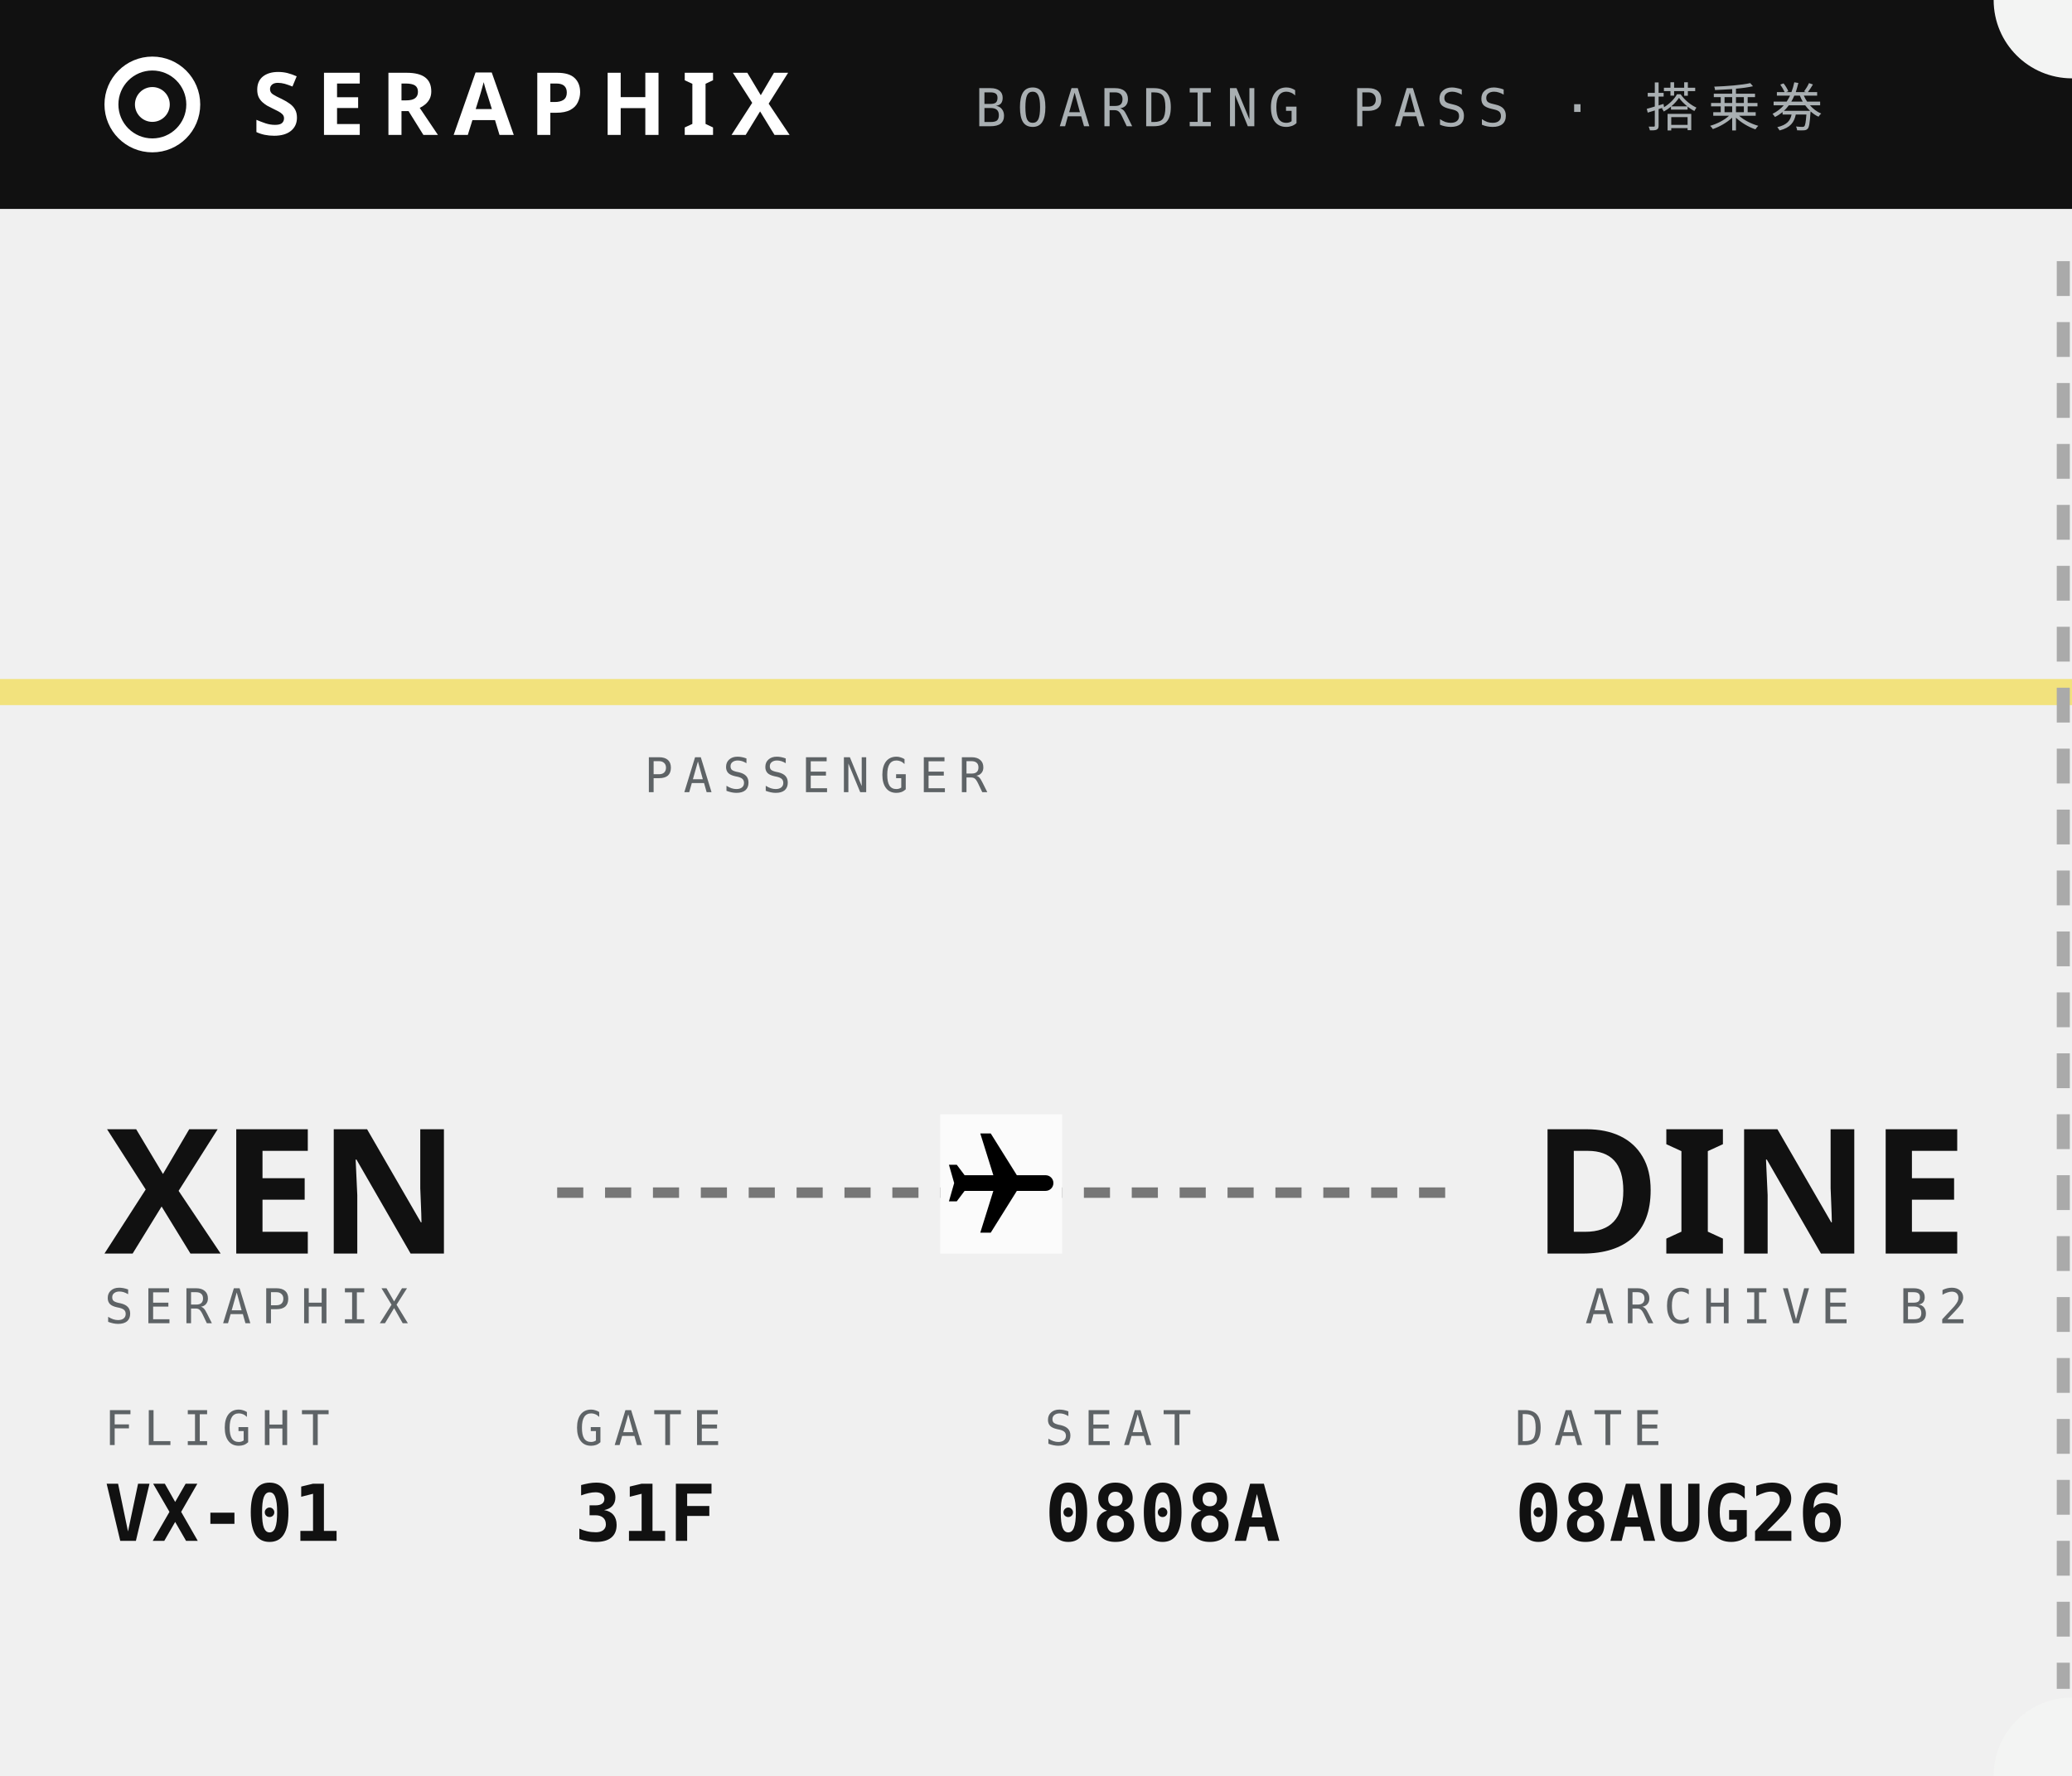
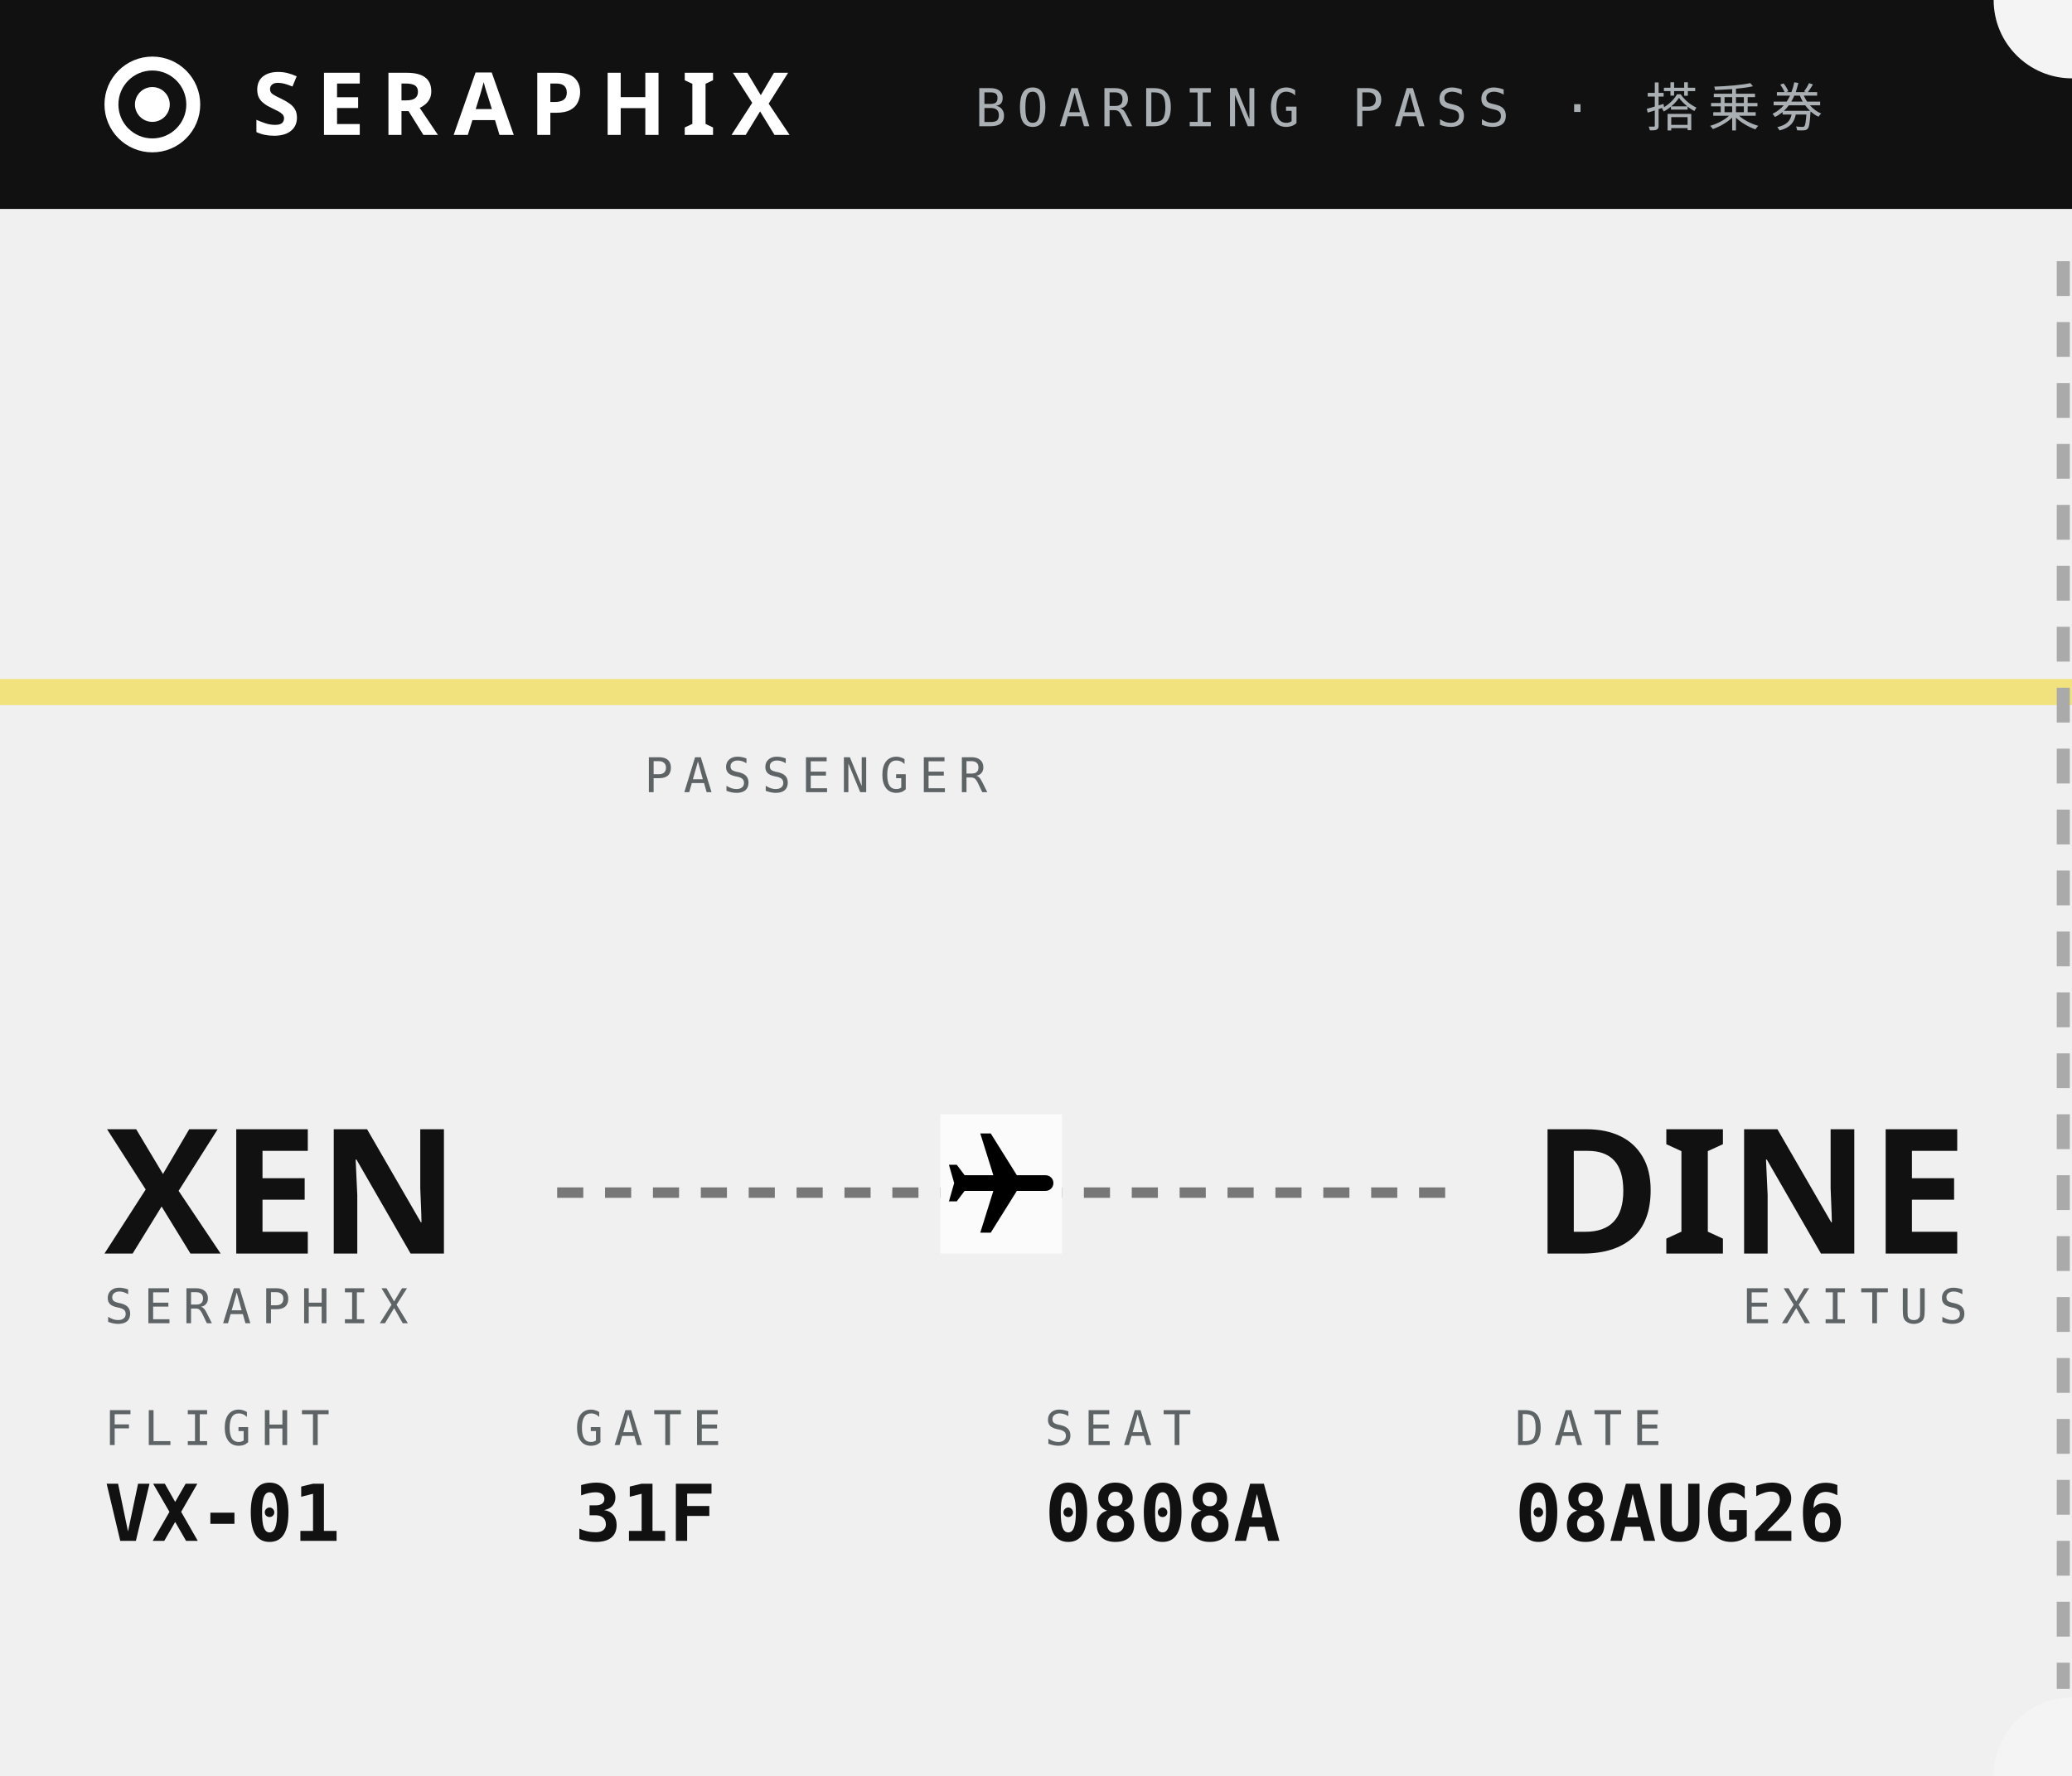
<svg xmlns="http://www.w3.org/2000/svg" width="238" height="204">
  <style>text{font:400 6.5px 'IBM Plex Mono',Menlo,monospace;letter-spacing:1.2px;fill:#5E6366}.s{font-size:5.5px}.v{font-weight:600;font-size:9px;fill:#111;letter-spacing:0}.b{font:900 20px 'Arial Black',sans-serif;fill:#111;letter-spacing:0}.j{font:800 11px 'Hiragino Sans','Noto Sans JP',sans-serif;fill:#111;letter-spacing:2px}</style>
  <rect width="238" height="24" fill="#111" />
  <circle cx="17.5" cy="12" r="4.7" fill="none" stroke="#fff" stroke-width="1.6" />
  <circle cx="17.5" cy="12" r="2" fill="#fff" />
  <text class="b" x="29" y="15.5" textLength="66" style="font-size:10px;letter-spacing:1.8px;fill:#fff">SERAPHIX</text>
  <text x="112" y="14.5" style="font-size:6px;fill:#A9AFB2">BOARDING PASS · 搭乗券</text>
  <rect y="78" width="238" height="3" fill="#F2E27D" />
  <text class="s" x="74" y="91">PASSENGER</text>
  <text class="b" x="12" y="144" textLength="44">XEN</text>
  <text class="b" x="226" y="144" text-anchor="end" textLength="52">DINE</text>
  <text class="s" x="12" y="152">SERAPHIX</text>
-   <text class="s" x="226" y="152" text-anchor="end">ARCHIVE B2</text>
+   <text class="s" x="226" y="152" text-anchor="end">EXITUS</text>
  <path d="M64 137H166" stroke="#777" stroke-width="1.2" stroke-dasharray="3 2.5" />
  <rect x="108" y="128" width="14" height="16" fill="#FBFBFB" />
  <path transform="translate(122.2 129) rotate(90) scale(.6)" d="M21 16v-2l-8-5V3.5a1.5 1.5 0 0 0-3 0V9l-8 5v2l8-2.5V19l-2 1.5V22l3.5-1 3.5 1v-1.5L13 19v-5.5z" />
  <text class="s" x="12" y="166">FLIGHT</text>
  <text class="v" x="12" y="177">VX-01</text>
  <text class="s" x="66" y="166">GATE</text>
  <text class="v" x="66" y="177">31F</text>
  <text class="s" x="120" y="166">SEAT</text>
  <text class="v" x="120" y="177">0808A</text>
  <text class="s" x="174" y="166">DATE</text>
  <text class="v" x="174" y="177">08AUG26</text>
  <path d="M237 30V194" stroke="#aaa" stroke-width="1.5" stroke-dasharray="4 3" />
  <circle cx="238" r="9" fill="#F3F4F3" />
  <circle cx="238" cy="204" r="9" fill="#F3F4F3" />
</svg>
